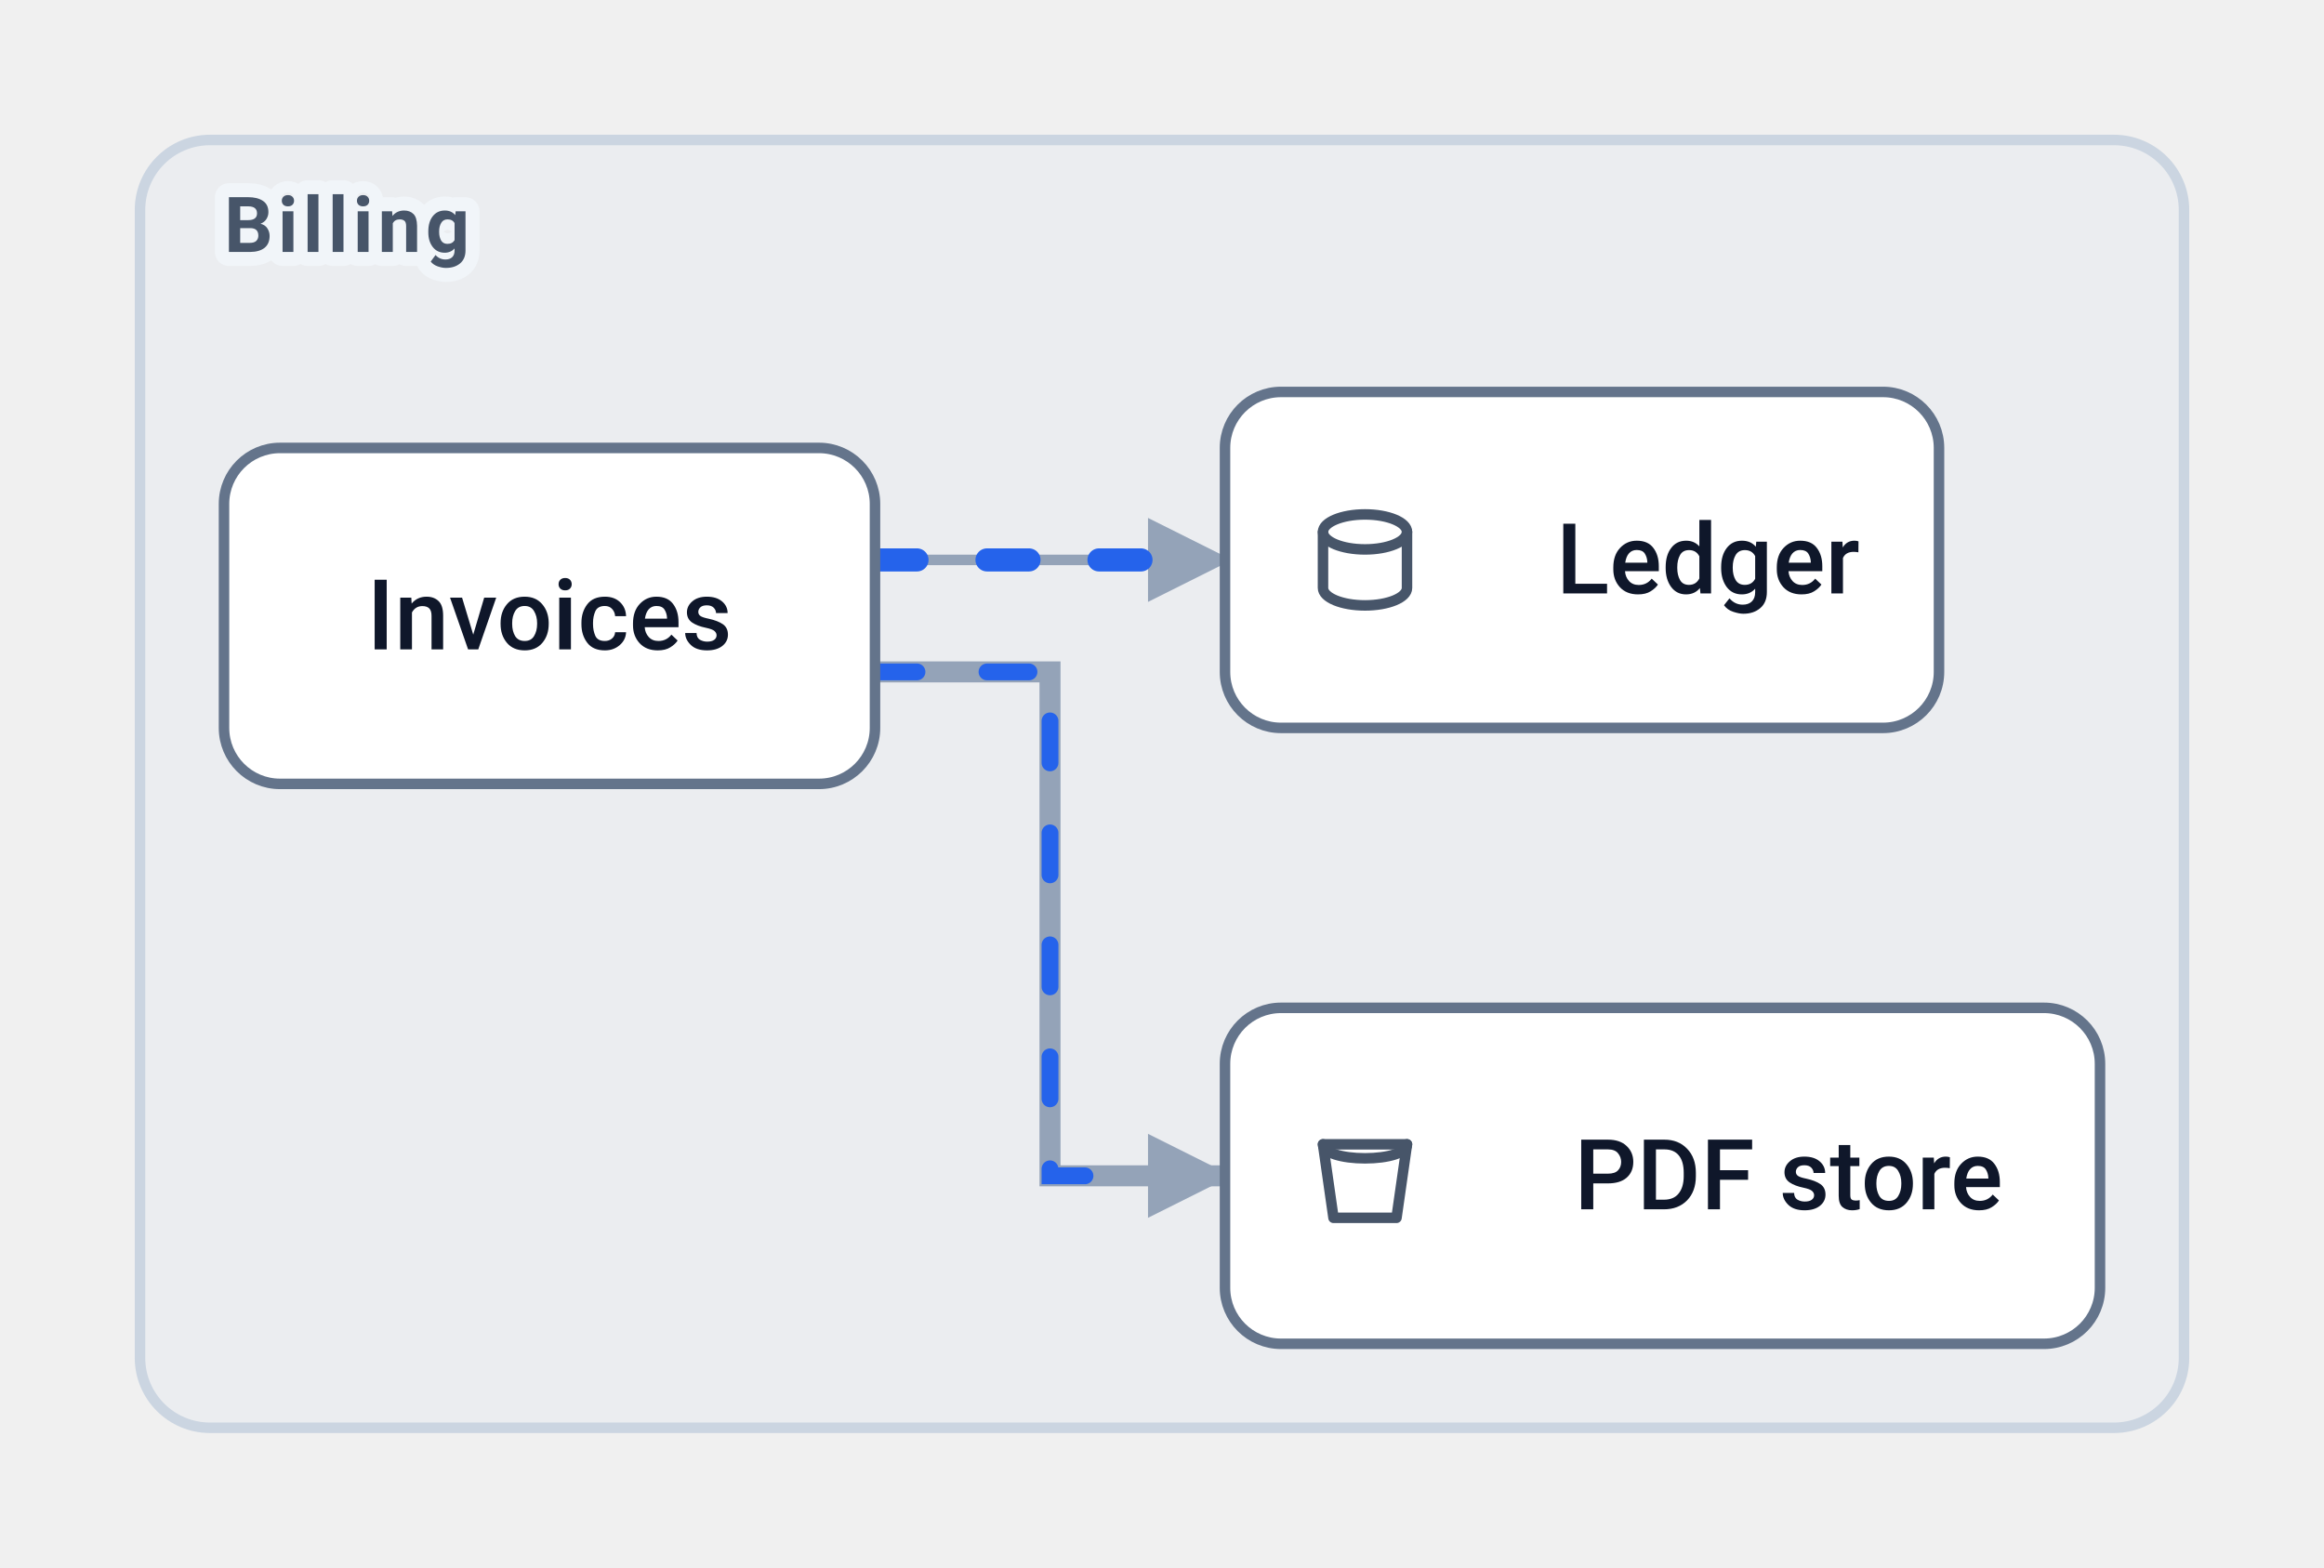
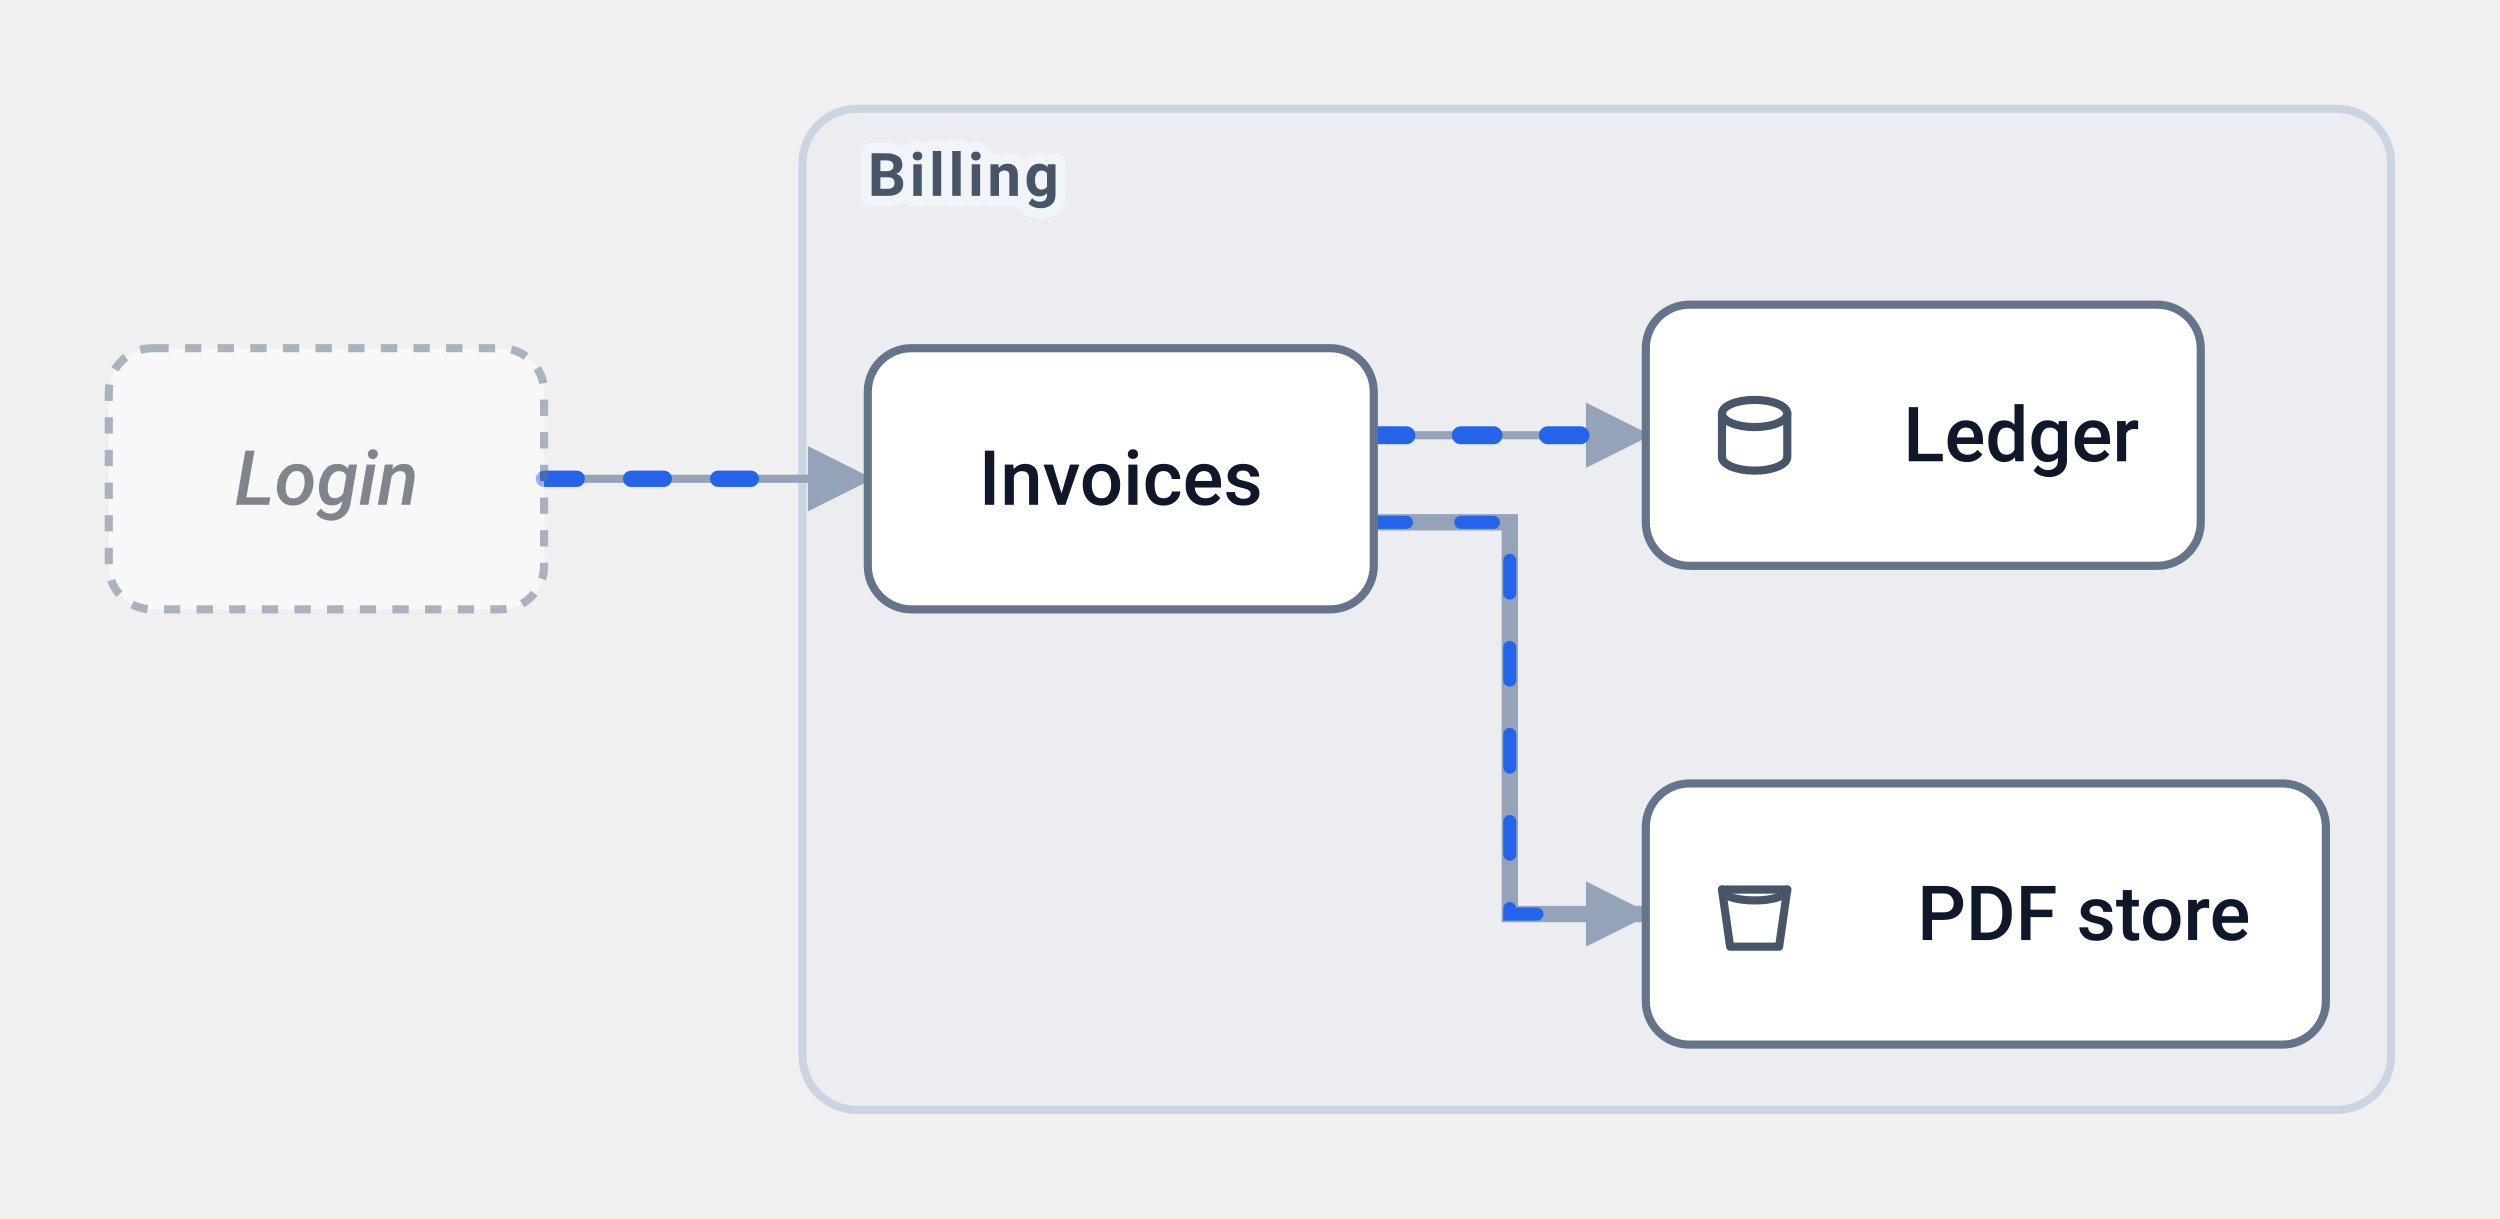
- <svg xmlns="http://www.w3.org/2000/svg" viewBox="0 0 332 224" width="332" height="224" data-orrery="1">
+ <svg xmlns="http://www.w3.org/2000/svg" viewBox="0 0 459.5 224" width="459.5" height="224" data-orrery="1">
  <style>.group-box{fill:#e2e8f0;fill-opacity:.35;stroke:#cbd5e1;stroke-width:1.5}
- .group-region .group-box{stroke-dasharray:8 6}
- .group-zone .group-box{stroke-dasharray:3 5}
- .group-cluster .group-box{stroke:#94a3b8}
- .group-boundary .group-box{stroke:#dc2626;stroke-dasharray:6 6;fill:none}
.group-label{font:600 11px system-ui,-apple-system,"Segoe UI",Roboto,sans-serif;fill:#475569;letter-spacing:.06em;text-transform:uppercase;paint-order:stroke;stroke:#f1f5f9;stroke-width:4px;stroke-linejoin:round}
.node-box{fill:#ffffff;stroke:#64748b;stroke-width:1.5}
- .node-external .node-box{stroke-dasharray:5 4;fill:#f8fafc}
- .node-state-failed .node-box{fill:#fef2f2;stroke:#dc2626;stroke-width:2;animation:orrery-pulse 1.2s linear infinite}
- .node-state-failed .node-label{fill:#991b1b}
- .node-state-degraded .node-box{fill:#fffbeb;stroke:#d97706;stroke-width:2}
- .node-state-degraded .node-label{fill:#92400e}
- .node-state-off{opacity:.45}
- .node-state-off .node-box{stroke-dasharray:4 4}
+ .node-label{font:500 14px system-ui,-apple-system,"Segoe UI",Roboto,sans-serif;fill:#0f172a;text-anchor:middle;dominant-baseline:central}
+ .node-tech{font:11px system-ui,-apple-system,"Segoe UI",Roboto,sans-serif;fill:#64748b;text-anchor:middle;dominant-baseline:central}
+ .replicas rect{fill:#ffffff;stroke:#94a3b8;stroke-width:1.5}
+ .badge{font:600 11px system-ui,-apple-system,"Segoe UI",Roboto,sans-serif;fill:#475569;text-anchor:end;dominant-baseline:central}
+ .node[data-ghost]{opacity:.5}.node[data-ghost] .node-box{stroke-dasharray:3 3}.node[data-ghost] .node-label{font-style:italic}
.glyph{fill:none;stroke:#475569;stroke-width:1.5;stroke-linejoin:round;stroke-linecap:round}
.glyph-text{font:600 13px system-ui,-apple-system,"Segoe UI",Roboto,sans-serif;fill:#475569;text-anchor:middle;dominant-baseline:central}
- .node-label{font:500 14px system-ui,-apple-system,"Segoe UI",Roboto,sans-serif;fill:#0f172a;text-anchor:middle;dominant-baseline:central}
.edge{fill:none;stroke:#94a3b8;stroke-width:1.5}
+ .edge.need{stroke:#475569;stroke-width:2}
.edge-async{stroke-dasharray:6 5}
.edge-replication{stroke-dasharray:2 4}
.edge-dataflow{stroke-width:3}
.flow{fill:none;stroke:#2563eb;stroke-linecap:round;stroke-dasharray:6 10;animation:orrery-flow 1s linear infinite}
.edge-label{font:12px system-ui,-apple-system,"Segoe UI",Roboto,sans-serif;fill:#475569;text-anchor:middle;dominant-baseline:central;paint-order:stroke;stroke:#ffffff;stroke-width:5px;stroke-linejoin:round}
+ .legend text{font:12px system-ui,-apple-system,"Segoe UI",Roboto,sans-serif;fill:#475569;dominant-baseline:central}.legend .legend-name{font-weight:600;fill:#0f172a}
@keyframes orrery-flow{to{stroke-dashoffset:-16}}
- @keyframes orrery-pulse{0%{stroke-opacity:1}50%{stroke-opacity:0.4}100%{stroke-opacity:1}}</style>
+ @keyframes orrery-pulse{0%{stroke-opacity:1}50%{stroke-opacity:0.4}100%{stroke-opacity:1}}
+ .st-degraded .node-box{stroke:#d97706;stroke-width:2;fill:#fffbeb}
+ .st-degraded .group-box{stroke:#d97706;stroke-width:2;fill:#fffbeb}
+ .st-degraded .node-label{fill:#92400e}
+ .st-degraded .group-label{fill:#92400e}
+ .st-failed .node-box{stroke:#dc2626;stroke-width:2;fill:#fef2f2;animation:orrery-pulse 1.2s linear infinite}
+ .st-failed .group-box{stroke:#dc2626;stroke-width:2;fill:#fef2f2;animation:orrery-pulse 1.2s linear infinite}
+ .st-failed .node-label{fill:#991b1b}
+ .st-failed .group-label{fill:#991b1b}
+ .st-off .node-box{stroke-dasharray:4 4}
+ .st-off .group-box{stroke-dasharray:4 4}
+ .st-off{opacity:0.45}
+ .kind-external .node-box{stroke-dasharray:5 4;fill:#f8fafc}
+ .gk-region .group-box{stroke-dasharray:8 6}
+ .gk-zone .group-box{stroke-dasharray:3 5}
+ .gk-cluster .group-box{stroke:#94a3b8}
+ .gk-boundary .group-box{stroke:#dc2626;fill-opacity:0;stroke-dasharray:8 6}</style>
  <defs>
    <marker id="arrow" viewBox="0 0 12 12" refX="11" refY="6" markerWidth="12" markerHeight="12" markerUnits="userSpaceOnUse" orient="auto">
      <path d="M0 0L12 6L0 12z" fill="#94a3b8" />
    </marker>
+     <marker id="arrow-start" viewBox="0 0 12 12" refX="1" refY="6" markerWidth="12" markerHeight="12" markerUnits="userSpaceOnUse" orient="auto">
+       <path d="M12 0L0 6L12 12z" fill="#94a3b8" />
+     </marker>
  </defs>
  <g class="scene">
-     <g class="view" data-view="billing" data-title="Billing only" data-size="332 224">
+     <g class="view" data-view="billing" data-title="Billing only" data-size="459.5 224">
      <g class="groups">
-         <g class="group group-tier" data-group="billing" data-bbox="20 20 292 184">
-           <rect class="group-box" x="20" y="20" width="292" height="184" rx="10" />
-           <text class="group-label" x="32" y="36">Billing</text>
+         <g class="group gk-tier st-on" data-group="billing" data-bbox="147.5 20 292 184" data-state="on">
+           <rect class="group-box" x="147.5" y="20" width="292" height="184" rx="10" />
+           <text class="group-label" x="159.5" y="36">Billing</text>
        </g>
      </g>
      <g class="edges">
-         <path class="edge edge-sync" data-edge="invoices-&gt;ledger" data-kind="sync" d="M125 80 L175 80" marker-end="url(#arrow)" />
-         <path class="flow" data-flow="invoices-&gt;ledger" data-load="0.6" d="M125 80 L163 80" style="stroke-width:3.3;animation-duration:1.5s" />
-         <path class="edge edge-dataflow" data-edge="invoices-&gt;pdf" data-kind="dataflow" d="M125 96 L150 96 L150 168 L175 168" marker-end="url(#arrow)" />
-         <path class="flow" data-flow="invoices-&gt;pdf" data-load="0.3" d="M125 96 L150 96 L150 168 L163 168" style="stroke-width:2.4;animation-duration:2.3s" />
+         <path class="edge edge-sync" data-edge="login-&gt;invoices" data-kind="sync" d="M100 88 L159.5 88" marker-end="url(#arrow)" />
+         <path class="flow" data-flow="login-&gt;invoices" data-load="0.5" d="M100 88 L147.5 88" style="stroke-width:3;animation-duration:1.8s" />
+         <path class="edge edge-sync" data-edge="invoices-&gt;ledger" data-kind="sync" d="M252.5 80 L302.5 80" marker-end="url(#arrow)" />
+         <path class="flow" data-flow="invoices-&gt;ledger" data-load="0.6" d="M252.5 80 L290.5 80" style="stroke-width:3.3;animation-duration:1.5s" />
+         <path class="edge edge-dataflow" data-edge="invoices-&gt;pdf" data-kind="dataflow" d="M252.5 96 L277.5 96 L277.5 168 L302.5 168" marker-end="url(#arrow)" />
+         <path class="flow" data-flow="invoices-&gt;pdf" data-load="0.3" d="M252.5 96 L277.5 96 L277.5 168 L290.5 168" style="stroke-width:2.4;animation-duration:2.3s" />
      </g>
      <g class="nodes">
-         <g class="node node-service" data-node="invoices" data-kind="service" data-state="on" data-bbox="32 64 93 48" transform="translate(32 64)">
+         <g class="node kind-service st-on" data-node="invoices" data-kind="service" data-state="on" data-bbox="159.5 64 93 48" transform="translate(159.5 64)">
          <rect class="node-box" width="93" height="48" rx="8" />
          <text class="node-label" x="46.5" y="24">Invoices</text>
        </g>
-         <g class="node node-database" data-node="ledger" data-kind="database" data-state="on" data-bbox="175 56 102 48" transform="translate(175 56)">
+         <g class="node kind-database st-on" data-node="ledger" data-kind="database" data-state="on" data-bbox="302.5 56 102 48" transform="translate(302.5 56)">
          <rect class="node-box" width="102" height="48" rx="8" />
          <g class="glyph" transform="translate(12 16)">
            <ellipse cx="8" cy="4" rx="6" ry="2.5" />
            <path d="M2 4v8c0 1.4 2.7 2.5 6 2.5s6-1.1 6-2.5V4" />
          </g>
          <text class="node-label" x="69" y="24">Ledger</text>
        </g>
-         <g class="node node-storage" data-node="pdf" data-kind="storage" data-state="on" data-bbox="175 144 125 48" transform="translate(175 144)">
+         <g class="node kind-storage st-on" data-node="pdf" data-kind="storage" data-state="on" data-bbox="302.5 144 125 48" transform="translate(302.5 144)">
          <rect class="node-box" width="125" height="48" rx="8" />
          <g class="glyph" transform="translate(12 16)">
            <path d="M2 3.5h12l-1.5 10.5h-9z" />
            <path d="M2 3.5c0 1.2 2.7 2 6 2s6-.8 6-2" />
          </g>
          <text class="node-label" x="80.5" y="24">PDF store</text>
        </g>
+         <g class="node kind-service st-on" data-node="login" data-kind="service" data-state="on" data-ghost="1" data-bbox="20 64 80 48" transform="translate(20 64)">
+           <rect class="node-box" width="80" height="48" rx="8" />
+           <text class="node-label" x="40" y="24">Login</text>
+         </g>
      </g>
    </g>
    <g class="view" data-view="overview" data-title="Overview" data-size="355 377.5" style="display:none">
      <g class="groups">
-         <g class="group group-tier" data-group="platform" data-bbox="20 20 315 337.5">
+         <g class="group gk-tier st-on" data-group="platform" data-bbox="20 20 315 337.5" data-state="on">
          <rect class="group-box" x="20" y="20" width="315" height="337.5" rx="10" />
          <text class="group-label" x="32" y="36">Platform</text>
        </g>
-         <g class="group group-tier" data-group="billing" data-bbox="32 151.5 291 194">
+         <g class="group gk-tier st-on" data-group="billing" data-bbox="32 151.5 291 194" data-state="on">
          <rect class="group-box" x="32" y="151.5" width="291" height="194" rx="10" />
          <text class="group-label" x="44" y="167.5">Billing</text>
        </g>
      </g>
      <g class="edges">
        <path class="edge edge-sync" data-edge="login-&gt;invoices" data-kind="sync" d="M110.5 104 L110.5 187.5" marker-end="url(#arrow)" />
        <path class="flow" data-flow="login-&gt;invoices" data-load="0.5" d="M110.5 104 L110.5 175.5" style="stroke-width:3;animation-duration:1.8s" />
        <path class="edge edge-sync" data-edge="invoices-&gt;ledger" data-kind="sync" d="M95 235.5 L95 285.5" marker-end="url(#arrow)" />
        <path class="flow" data-flow="invoices-&gt;ledger" data-load="0.6" d="M95 235.5 L95 273.5" style="stroke-width:3.3;animation-duration:1.5s" />
        <path class="edge edge-dataflow" data-edge="invoices-&gt;pdf" data-kind="dataflow" d="M126 235.5 L126 260.5 L248.5 260.5 L248.5 285.5" marker-end="url(#arrow)" />
        <path class="flow" data-flow="invoices-&gt;pdf" data-load="0.3" d="M126 235.5 L126 260.5 L248.5 260.5 L248.5 273.5" style="stroke-width:2.4;animation-duration:2.3s" />
      </g>
      <g class="nodes">
-         <g class="node node-service" data-node="login" data-kind="service" data-state="on" data-bbox="70.5 56 80 48" transform="translate(70.5 56)">
+         <g class="node kind-service st-on" data-node="login" data-kind="service" data-state="on" data-bbox="70.5 56 80 48" transform="translate(70.5 56)">
          <rect class="node-box" width="80" height="48" rx="8" />
          <text class="node-label" x="40" y="24">Login</text>
        </g>
-         <g class="node node-service" data-node="invoices" data-kind="service" data-state="on" data-bbox="64 187.5 93 48" transform="translate(64 187.5)">
+         <g class="node kind-service st-on" data-node="invoices" data-kind="service" data-state="on" data-bbox="64 187.5 93 48" transform="translate(64 187.5)">
          <rect class="node-box" width="93" height="48" rx="8" />
          <text class="node-label" x="46.5" y="24">Invoices</text>
        </g>
-         <g class="node node-database" data-node="ledger" data-kind="database" data-state="on" data-bbox="44 285.5 102 48" transform="translate(44 285.5)">
+         <g class="node kind-database st-on" data-node="ledger" data-kind="database" data-state="on" data-bbox="44 285.5 102 48" transform="translate(44 285.5)">
          <rect class="node-box" width="102" height="48" rx="8" />
          <g class="glyph" transform="translate(12 16)">
            <ellipse cx="8" cy="4" rx="6" ry="2.5" />
            <path d="M2 4v8c0 1.4 2.7 2.5 6 2.5s6-1.1 6-2.5V4" />
          </g>
          <text class="node-label" x="69" y="24">Ledger</text>
        </g>
-         <g class="node node-storage" data-node="pdf" data-kind="storage" data-state="on" data-bbox="186 285.5 125 48" transform="translate(186 285.5)">
+         <g class="node kind-storage st-on" data-node="pdf" data-kind="storage" data-state="on" data-bbox="186 285.5 125 48" transform="translate(186 285.5)">
          <rect class="node-box" width="125" height="48" rx="8" />
          <g class="glyph" transform="translate(12 16)">
            <path d="M2 3.5h12l-1.5 10.5h-9z" />
            <path d="M2 3.5c0 1.2 2.7 2 6 2s6-.8 6-2" />
          </g>
          <text class="node-label" x="80.5" y="24">PDF store</text>
        </g>
      </g>
    </g>
  </g>
</svg>
